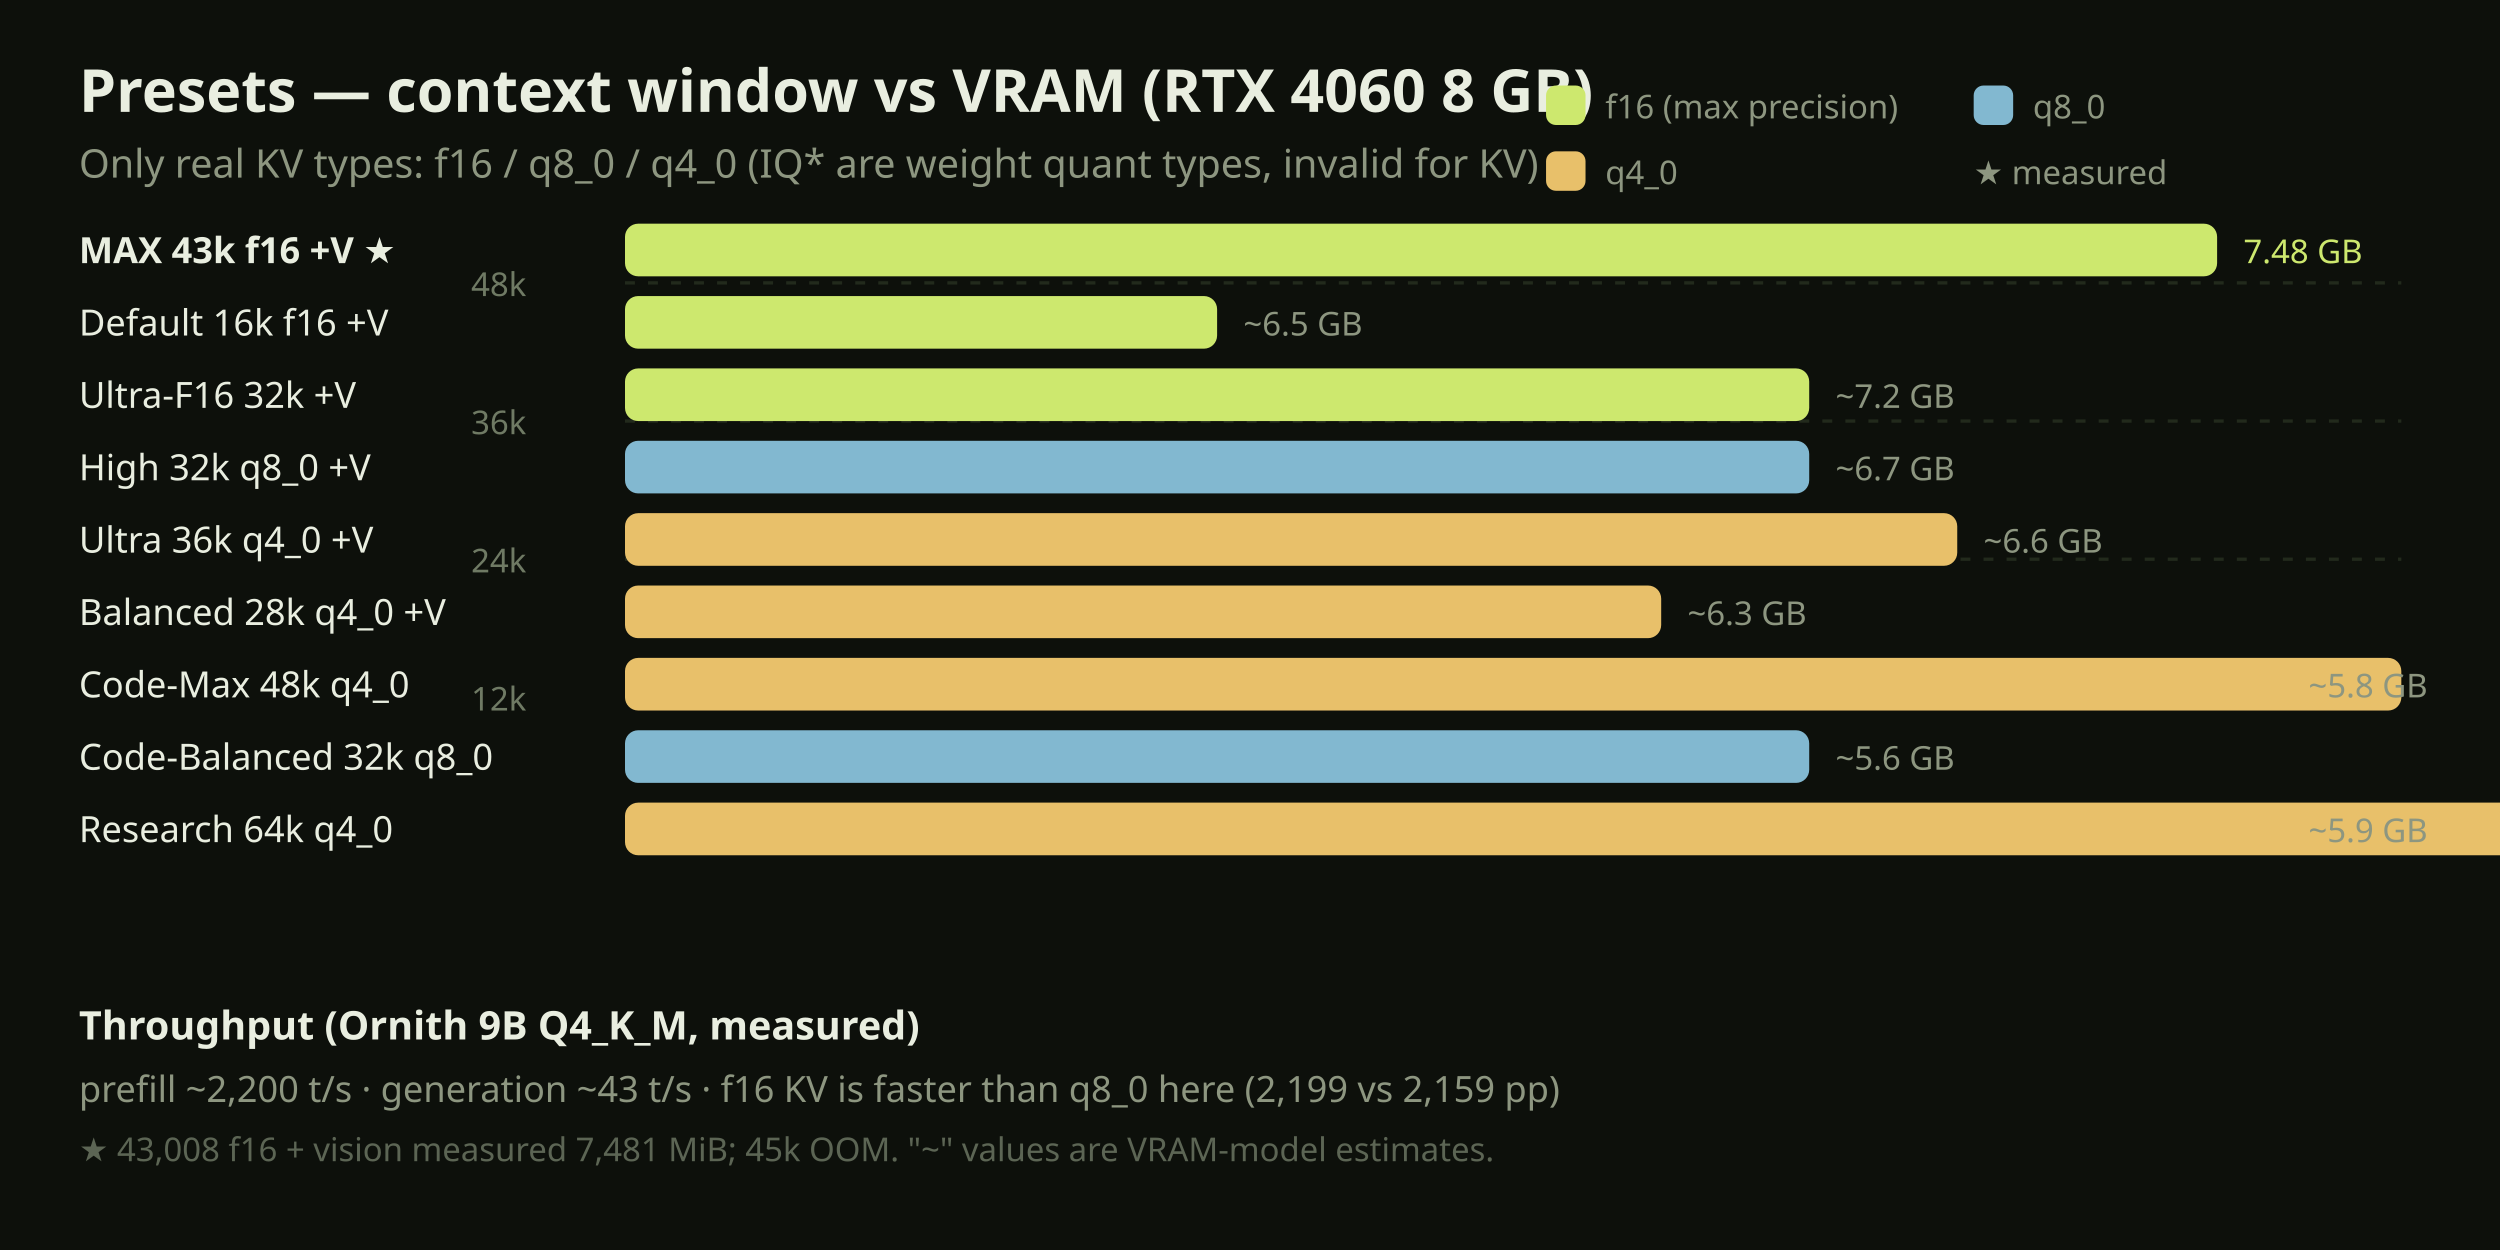
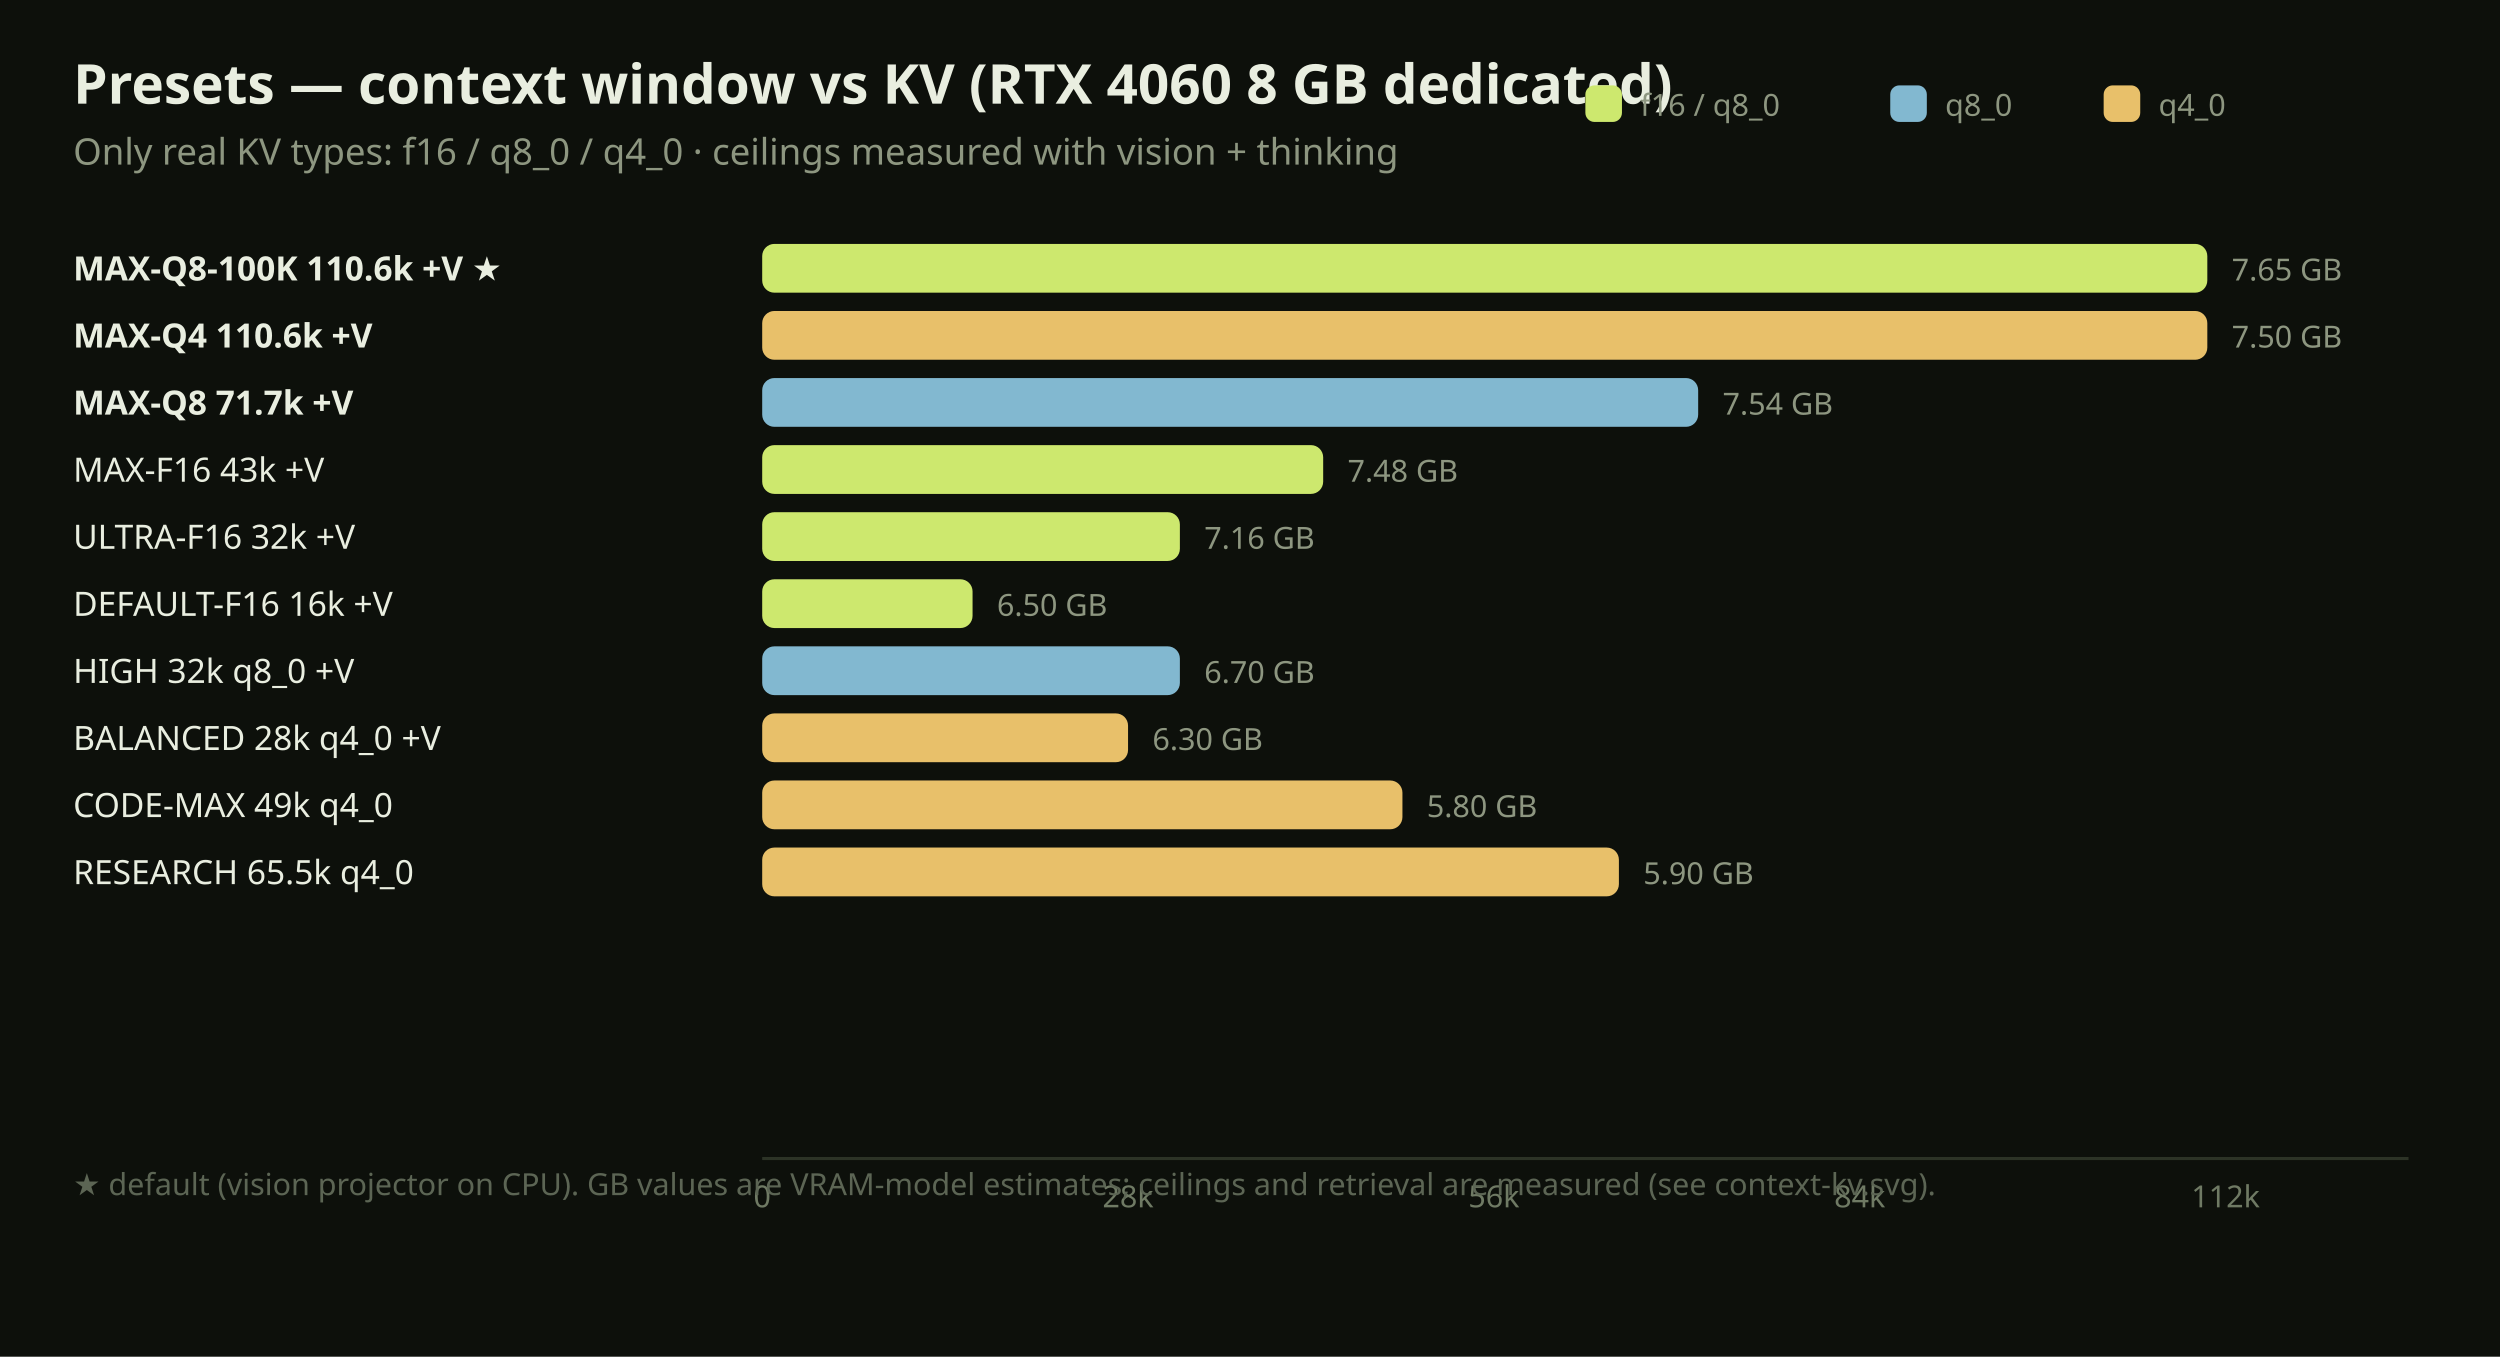
- <svg xmlns="http://www.w3.org/2000/svg" width="760" height="380" viewBox="0 0 760 380" font-family="Segoe UI, system-ui, sans-serif">
-   <rect width="760" height="380" fill="#0d100b" />
-   <text x="24" y="34" fill="#e9eee0" font-size="18" font-weight="600">Presets — context window vs VRAM (RTX 4060 8 GB)</text>
-   <text x="24" y="54" fill="#8d9680" font-size="12">Only real KV types: f16 / q8_0 / q4_0 (IQ* are weight quant types, invalid for KV)</text>
+ <svg xmlns="http://www.w3.org/2000/svg" width="820" height="445" viewBox="0 0 820 445" font-family="Segoe UI, system-ui, sans-serif">
+   <rect width="820" height="445" fill="#0d100b" />
+   <text x="24" y="34" fill="#e9eee0" font-size="18" font-weight="600">Presets — context window vs KV (RTX 4060 8 GB dedicated)</text>
+   <text x="24" y="54" fill="#8d9680" font-size="12">Only real KV types: f16 / q8_0 / q4_0 · ceilings measured with vision + thinking</text>
  <g font-size="10" fill="#8d9680">
-     <rect x="470" y="26" width="12" height="12" rx="3" fill="#cde86e" />
-     <text x="488" y="36">f16 (max precision)</text>
-     <rect x="600" y="26" width="12" height="12" rx="3" fill="#82b8d0" />
-     <text x="618" y="36">q8_0</text>
-     <rect x="470" y="46" width="12" height="12" rx="3" fill="#e8c06a" />
-     <text x="488" y="56">q4_0</text>
-     <text x="600" y="56">★ measured</text>
+     <rect x="520" y="28" width="12" height="12" rx="3" fill="#cde86e" />
+     <text x="538" y="38">f16 / q8_0</text>
+     <rect x="620" y="28" width="12" height="12" rx="3" fill="#82b8d0" />
+     <text x="638" y="38">q8_0</text>
+     <rect x="690" y="28" width="12" height="12" rx="3" fill="#e8c06a" />
+     <text x="708" y="38">q4_0</text>
  </g>
-   <g stroke="#222a1c" stroke-width="1" stroke-dasharray="3 4">
-     <line x1="190" y1="86" x2="730" y2="86" />
-     <line x1="190" y1="128" x2="730" y2="128" />
-     <line x1="190" y1="170" x2="730" y2="170" />
-     <line x1="190" y1="212" x2="730" y2="212" />
+   <line x1="250" y1="380" x2="790" y2="380" stroke="#2c3326" />
+   <g fill="#6f7a64" font-size="10">
+     <text x="250" y="396" text-anchor="middle">0</text>
+     <text x="370" y="396" text-anchor="middle">28k</text>
+     <text x="490" y="396" text-anchor="middle">56k</text>
+     <text x="610" y="396" text-anchor="middle">84k</text>
+     <text x="730" y="396" text-anchor="middle">112k</text>
  </g>
-   <g fill="#6f7a64" font-size="10">
-     <text x="160" y="90" text-anchor="end">48k</text>
-     <text x="160" y="132" text-anchor="end">36k</text>
-     <text x="160" y="174" text-anchor="end">24k</text>
-     <text x="160" y="216" text-anchor="end">12k</text>
-   </g>
-   <text x="24" y="80" fill="#e9eee0" font-size="11" font-weight="700">MAX 43k f16 +V ★</text>
-   <rect x="190" y="68" width="484" height="16" rx="4" fill="#cde86e" />
-   <text x="682" y="80" fill="#cde86e" font-size="10">7.48 GB</text>
-   <text x="24" y="102" fill="#e9eee0" font-size="11">Default 16k f16 +V</text>
-   <rect x="190" y="90" width="180" height="16" rx="4" fill="#cde86e" />
-   <text x="378" y="102" fill="#8d9680" font-size="10">~6.5 GB</text>
-   <text x="24" y="124" fill="#e9eee0" font-size="11">Ultra-F16 32k +V</text>
-   <rect x="190" y="112" width="360" height="16" rx="4" fill="#cde86e" />
-   <text x="558" y="124" fill="#8d9680" font-size="10">~7.2 GB</text>
-   <text x="24" y="146" fill="#e9eee0" font-size="11">High 32k q8_0 +V</text>
-   <rect x="190" y="134" width="360" height="16" rx="4" fill="#82b8d0" />
-   <text x="558" y="146" fill="#8d9680" font-size="10">~6.7 GB</text>
-   <text x="24" y="168" fill="#e9eee0" font-size="11">Ultra 36k q4_0 +V</text>
-   <rect x="190" y="156" width="405" height="16" rx="4" fill="#e8c06a" />
-   <text x="603" y="168" fill="#8d9680" font-size="10">~6.6 GB</text>
-   <text x="24" y="190" fill="#e9eee0" font-size="11">Balanced 28k q4_0 +V</text>
-   <rect x="190" y="178" width="315" height="16" rx="4" fill="#e8c06a" />
-   <text x="513" y="190" fill="#8d9680" font-size="10">~6.3 GB</text>
-   <text x="24" y="212" fill="#e9eee0" font-size="11">Code-Max 48k q4_0</text>
-   <rect x="190" y="200" width="540" height="16" rx="4" fill="#e8c06a" />
-   <text x="738" y="212" fill="#8d9680" font-size="10" text-anchor="end">~5.8 GB</text>
-   <text x="24" y="234" fill="#e9eee0" font-size="11">Code-Balanced 32k q8_0</text>
-   <rect x="190" y="222" width="360" height="16" rx="4" fill="#82b8d0" />
-   <text x="558" y="234" fill="#8d9680" font-size="10">~5.6 GB</text>
-   <text x="24" y="256" fill="#e9eee0" font-size="11">Research 64k q4_0</text>
-   <rect x="190" y="244" width="620" height="16" rx="4" fill="#e8c06a" />
-   <text x="738" y="256" fill="#8d9680" font-size="10" text-anchor="end">~5.9 GB</text>
-   <text x="24" y="316" fill="#e9eee0" font-size="12" font-weight="600">Throughput (Ornith 9B Q4_K_M, measured)</text>
-   <text x="24" y="335" fill="#8d9680" font-size="11">prefill ~2,200 t/s · generation ~43 t/s · f16 KV is faster than q8_0 here (2,199 vs 2,159 pp)</text>
-   <text x="24" y="353" fill="#5c6554" font-size="10">★ 43,008 f16 + vision measured 7,481 MiB; 45k OOM. "~" values are VRAM-model estimates.</text>
+   <text x="24" y="92" fill="#e9eee0" font-size="11" font-weight="700">MAX-Q8-100K 110.6k +V ★</text>
+   <rect x="250" y="80" width="474" height="16" rx="4" fill="#cde86e" />
+   <text x="732" y="92" fill="#8d9680" font-size="10">7.65 GB</text>
+   <text x="24" y="114" fill="#e9eee0" font-size="11" font-weight="700">MAX-Q4 110.6k +V</text>
+   <rect x="250" y="102" width="474" height="16" rx="4" fill="#e8c06a" />
+   <text x="732" y="114" fill="#8d9680" font-size="10">7.50 GB</text>
+   <text x="24" y="136" fill="#e9eee0" font-size="11" font-weight="700">MAX-Q8 71.7k +V</text>
+   <rect x="250" y="124" width="307" height="16" rx="4" fill="#82b8d0" />
+   <text x="565" y="136" fill="#8d9680" font-size="10">7.54 GB</text>
+   <text x="24" y="158" fill="#e9eee0" font-size="11">MAX-F16 43k +V</text>
+   <rect x="250" y="146" width="184" height="16" rx="4" fill="#cde86e" />
+   <text x="442" y="158" fill="#8d9680" font-size="10">7.48 GB</text>
+   <text x="24" y="180" fill="#e9eee0" font-size="11">ULTRA-F16 32k +V</text>
+   <rect x="250" y="168" width="137" height="16" rx="4" fill="#cde86e" />
+   <text x="395" y="180" fill="#8d9680" font-size="10">7.16 GB</text>
+   <text x="24" y="202" fill="#e9eee0" font-size="11">DEFAULT-F16 16k +V</text>
+   <rect x="250" y="190" width="69" height="16" rx="4" fill="#cde86e" />
+   <text x="327" y="202" fill="#8d9680" font-size="10">6.50 GB</text>
+   <text x="24" y="224" fill="#e9eee0" font-size="11">HIGH 32k q8_0 +V</text>
+   <rect x="250" y="212" width="137" height="16" rx="4" fill="#82b8d0" />
+   <text x="395" y="224" fill="#8d9680" font-size="10">6.70 GB</text>
+   <text x="24" y="246" fill="#e9eee0" font-size="11">BALANCED 28k q4_0 +V</text>
+   <rect x="250" y="234" width="120" height="16" rx="4" fill="#e8c06a" />
+   <text x="378" y="246" fill="#8d9680" font-size="10">6.30 GB</text>
+   <text x="24" y="268" fill="#e9eee0" font-size="11">CODE-MAX 49k q4_0</text>
+   <rect x="250" y="256" width="210" height="16" rx="4" fill="#e8c06a" />
+   <text x="468" y="268" fill="#8d9680" font-size="10">5.80 GB</text>
+   <text x="24" y="290" fill="#e9eee0" font-size="11">RESEARCH 65.5k q4_0</text>
+   <rect x="250" y="278" width="281" height="16" rx="4" fill="#e8c06a" />
+   <text x="539" y="290" fill="#8d9680" font-size="10">5.90 GB</text>
+   <text x="24" y="392" fill="#5c6554" font-size="10">★ default (vision projector on CPU). GB values are VRAM-model estimates; ceilings and retrieval are measured (see context-kv.svg).</text>
</svg>
